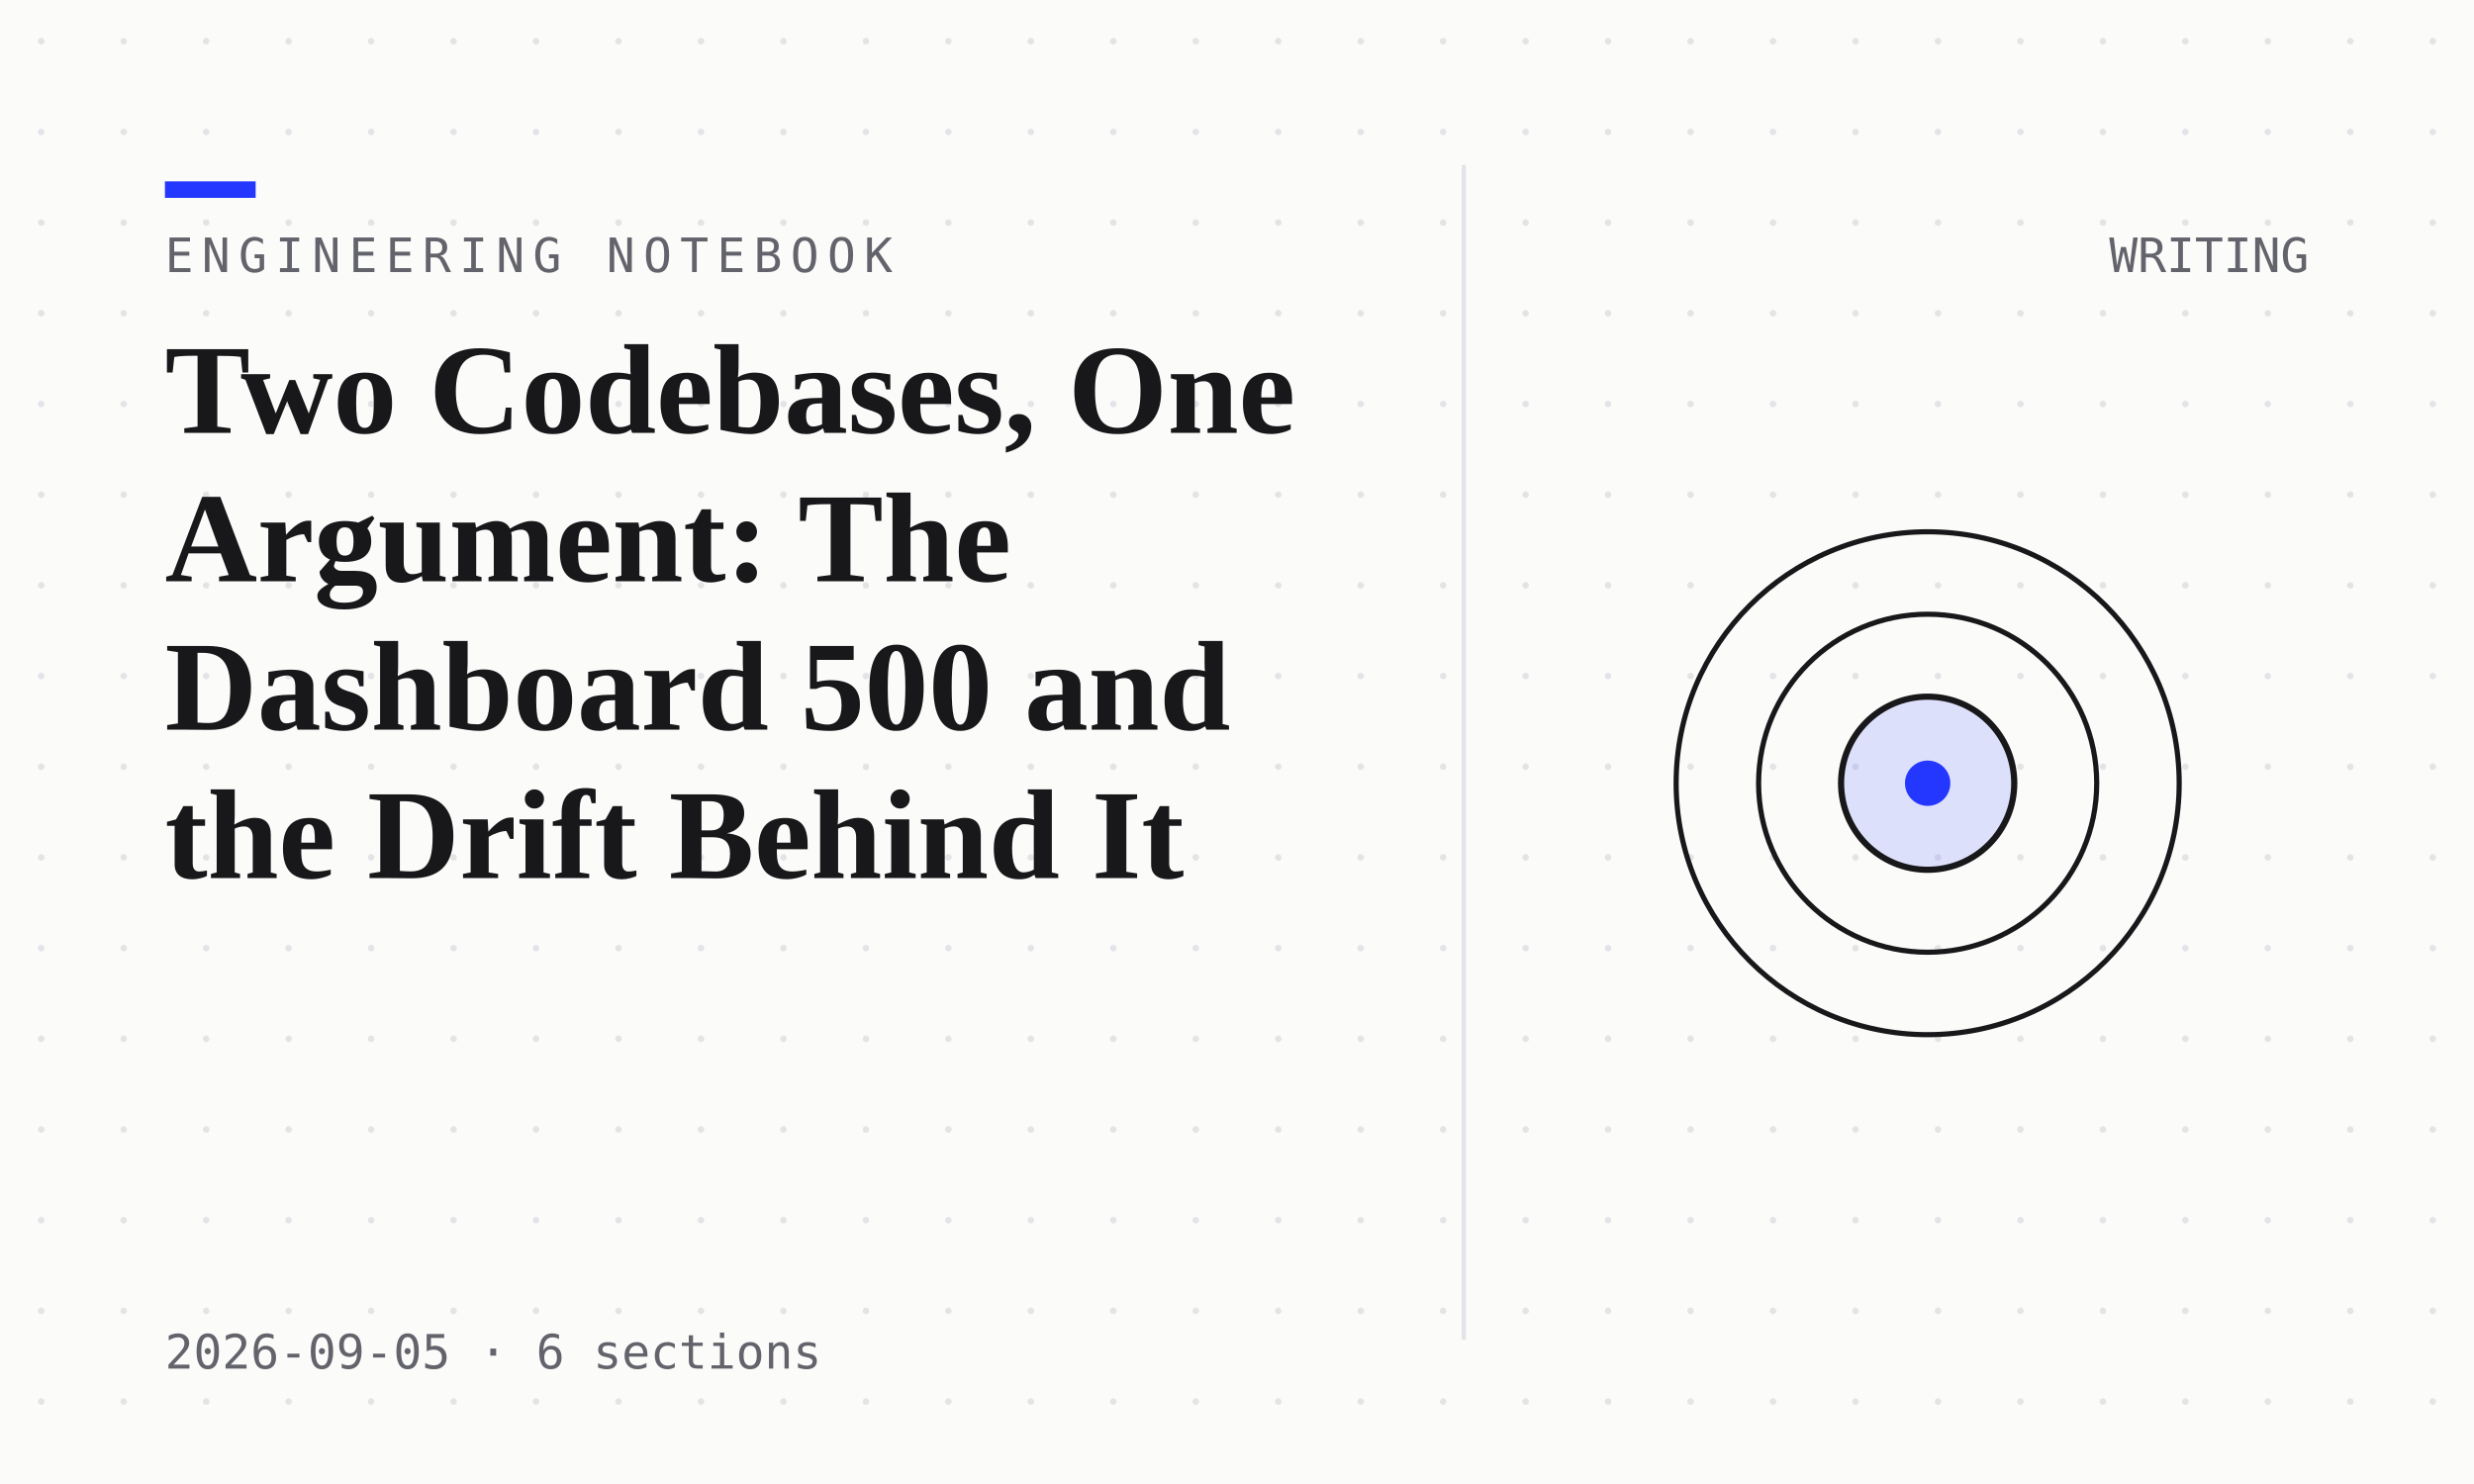
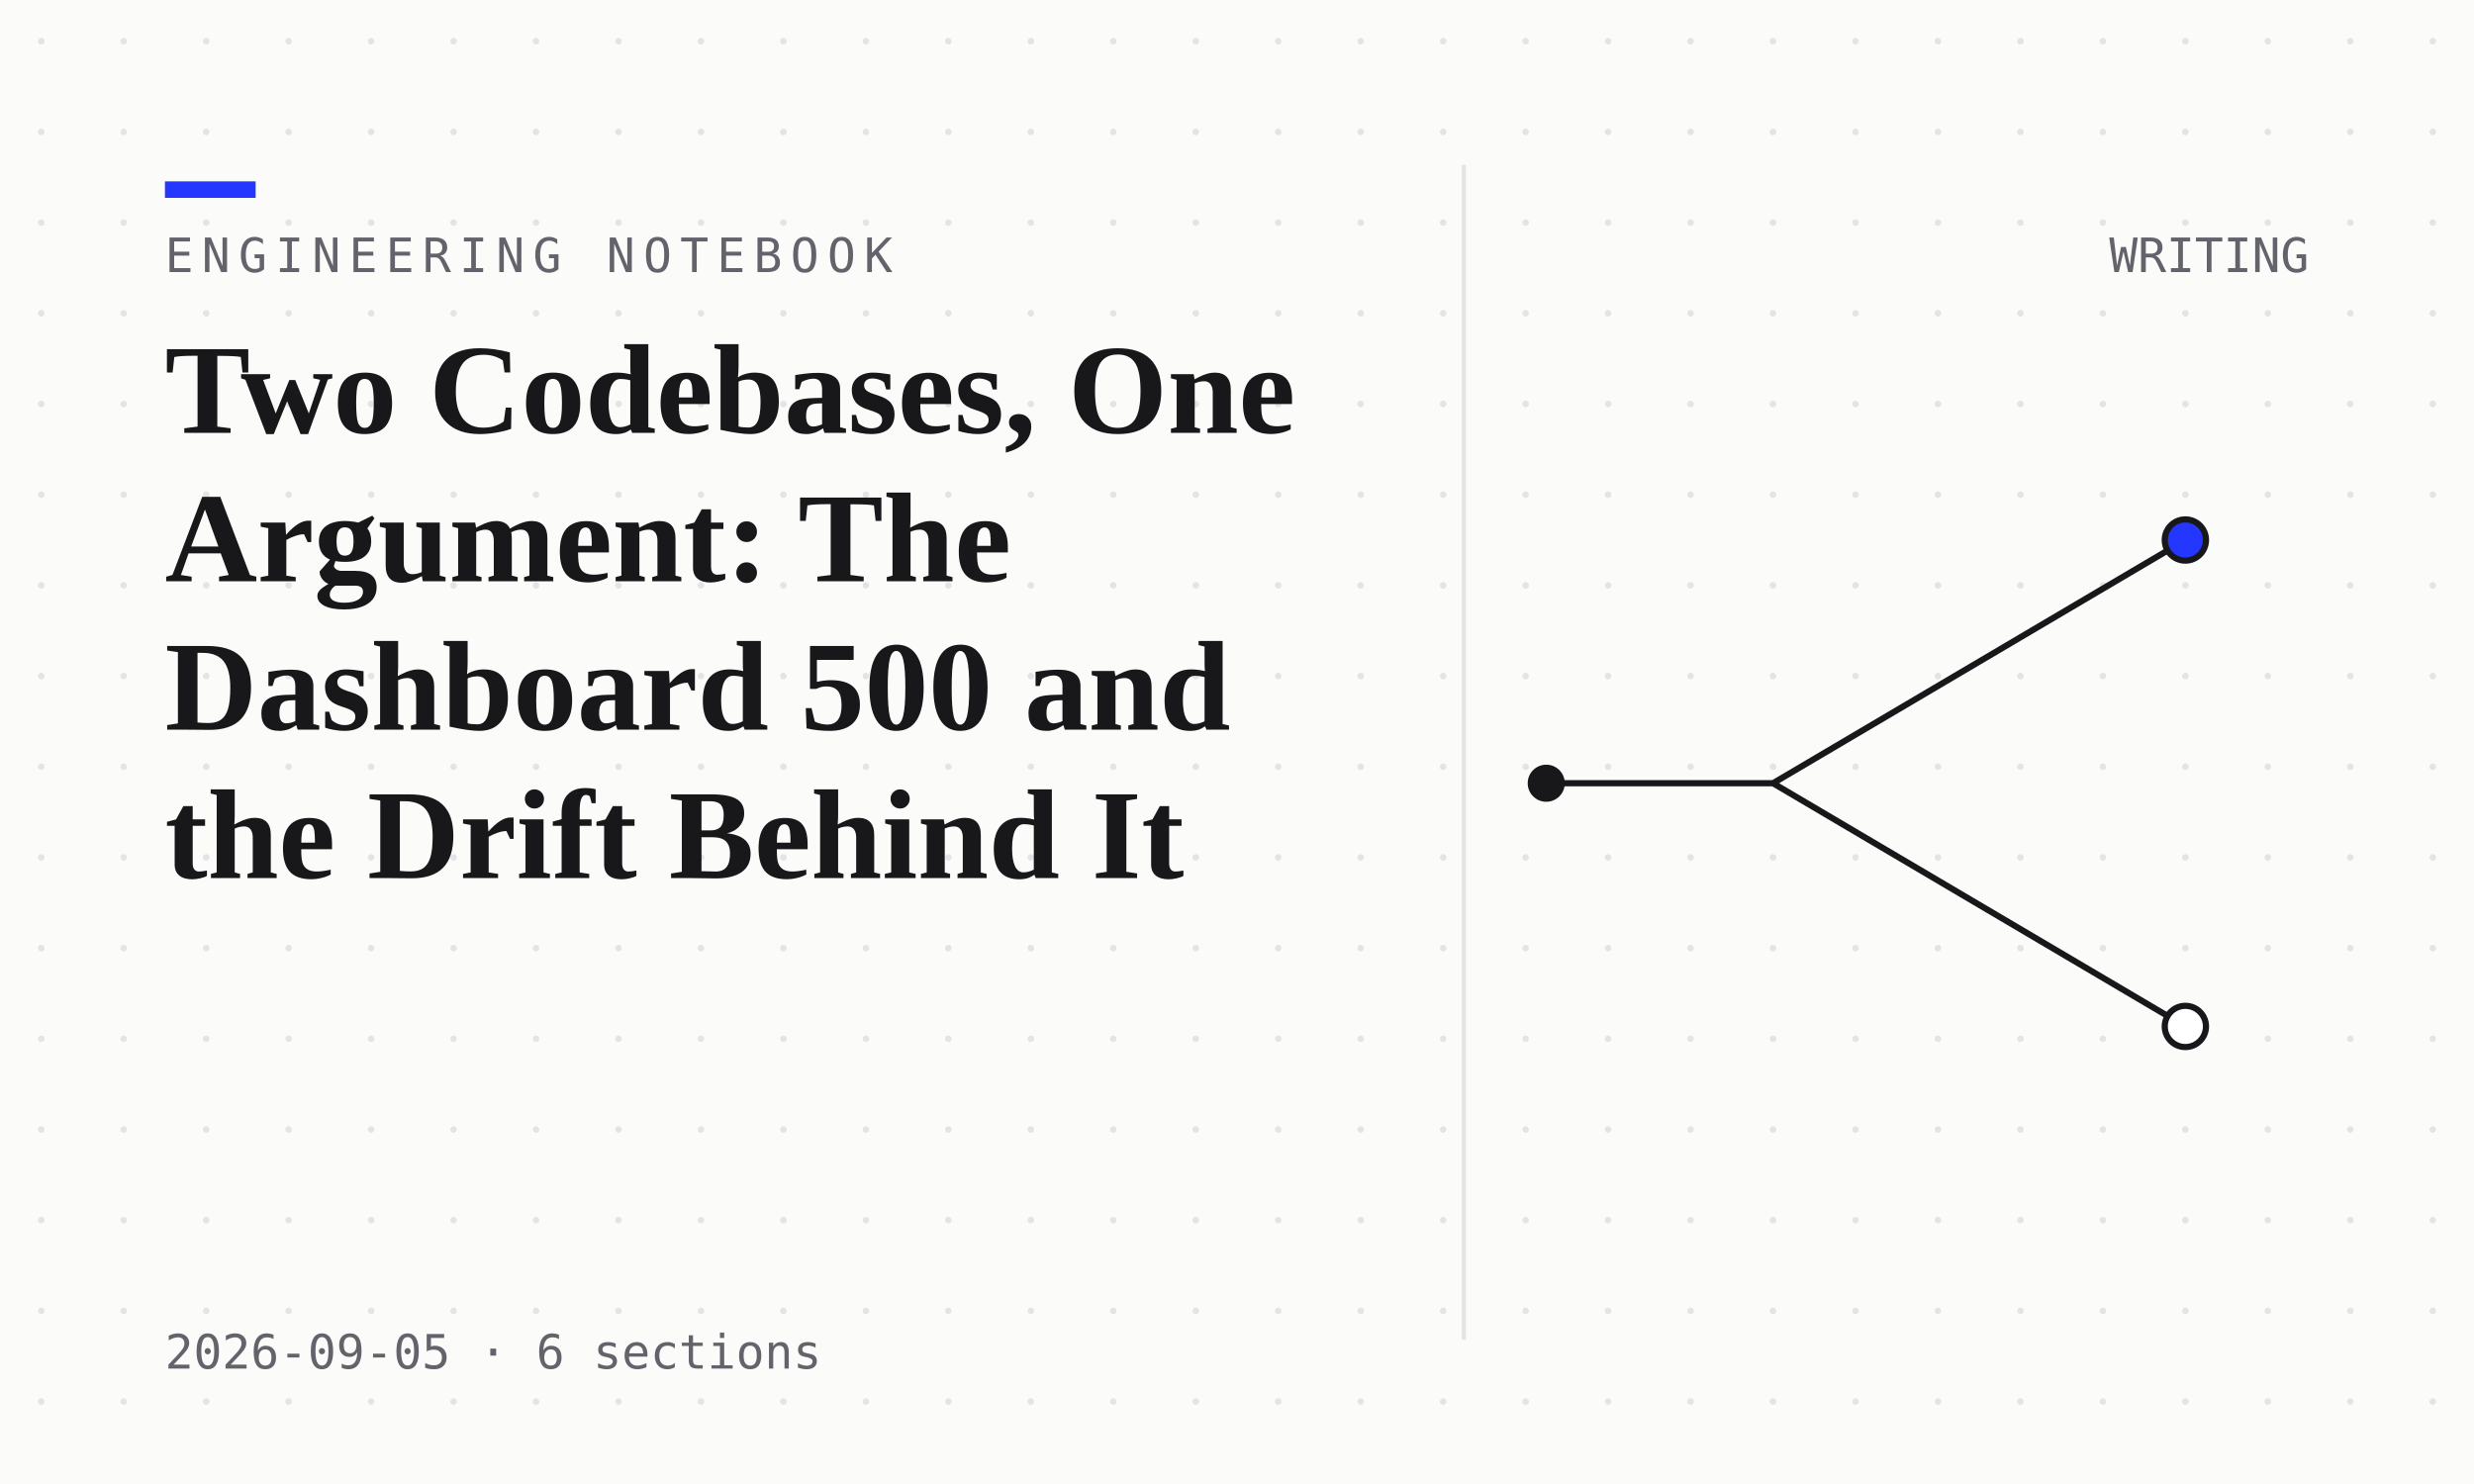
<svg xmlns="http://www.w3.org/2000/svg" width="1200" height="720" viewBox="0 0 1200 720" role="img" aria-label="Two Codebases, One Argument: The Dashboard 500 and the Drift Behind It">
  <rect width="1200" height="720" fill="#fbfbfa" />
  <g fill="#e4e4e7">
    <circle cx="20" cy="20" r="1.6" />
    <circle cx="60" cy="20" r="1.6" />
    <circle cx="100" cy="20" r="1.6" />
    <circle cx="140" cy="20" r="1.6" />
    <circle cx="180" cy="20" r="1.6" />
    <circle cx="220" cy="20" r="1.6" />
    <circle cx="260" cy="20" r="1.6" />
    <circle cx="300" cy="20" r="1.6" />
    <circle cx="340" cy="20" r="1.6" />
    <circle cx="380" cy="20" r="1.6" />
    <circle cx="420" cy="20" r="1.6" />
    <circle cx="460" cy="20" r="1.6" />
    <circle cx="500" cy="20" r="1.6" />
    <circle cx="540" cy="20" r="1.6" />
    <circle cx="580" cy="20" r="1.6" />
    <circle cx="620" cy="20" r="1.6" />
    <circle cx="660" cy="20" r="1.6" />
    <circle cx="700" cy="20" r="1.6" />
    <circle cx="740" cy="20" r="1.6" />
    <circle cx="780" cy="20" r="1.6" />
    <circle cx="820" cy="20" r="1.6" />
    <circle cx="860" cy="20" r="1.6" />
    <circle cx="900" cy="20" r="1.6" />
    <circle cx="940" cy="20" r="1.6" />
    <circle cx="980" cy="20" r="1.6" />
    <circle cx="1020" cy="20" r="1.6" />
    <circle cx="1060" cy="20" r="1.6" />
    <circle cx="1100" cy="20" r="1.6" />
    <circle cx="1140" cy="20" r="1.6" />
    <circle cx="1180" cy="20" r="1.6" />
    <circle cx="20" cy="64" r="1.6" />
    <circle cx="60" cy="64" r="1.6" />
    <circle cx="100" cy="64" r="1.6" />
    <circle cx="140" cy="64" r="1.6" />
    <circle cx="180" cy="64" r="1.6" />
    <circle cx="220" cy="64" r="1.6" />
    <circle cx="260" cy="64" r="1.6" />
    <circle cx="300" cy="64" r="1.6" />
    <circle cx="340" cy="64" r="1.6" />
    <circle cx="380" cy="64" r="1.6" />
    <circle cx="420" cy="64" r="1.6" />
    <circle cx="460" cy="64" r="1.6" />
    <circle cx="500" cy="64" r="1.6" />
    <circle cx="540" cy="64" r="1.6" />
    <circle cx="580" cy="64" r="1.6" />
    <circle cx="620" cy="64" r="1.6" />
    <circle cx="660" cy="64" r="1.6" />
    <circle cx="700" cy="64" r="1.6" />
    <circle cx="740" cy="64" r="1.6" />
    <circle cx="780" cy="64" r="1.6" />
    <circle cx="820" cy="64" r="1.6" />
    <circle cx="860" cy="64" r="1.6" />
    <circle cx="900" cy="64" r="1.6" />
    <circle cx="940" cy="64" r="1.6" />
    <circle cx="980" cy="64" r="1.6" />
    <circle cx="1020" cy="64" r="1.6" />
    <circle cx="1060" cy="64" r="1.6" />
    <circle cx="1100" cy="64" r="1.6" />
    <circle cx="1140" cy="64" r="1.6" />
    <circle cx="1180" cy="64" r="1.6" />
    <circle cx="20" cy="108" r="1.6" />
    <circle cx="60" cy="108" r="1.6" />
    <circle cx="100" cy="108" r="1.6" />
    <circle cx="140" cy="108" r="1.6" />
    <circle cx="180" cy="108" r="1.6" />
    <circle cx="220" cy="108" r="1.6" />
    <circle cx="260" cy="108" r="1.6" />
    <circle cx="300" cy="108" r="1.6" />
    <circle cx="340" cy="108" r="1.6" />
    <circle cx="380" cy="108" r="1.6" />
    <circle cx="420" cy="108" r="1.6" />
    <circle cx="460" cy="108" r="1.6" />
    <circle cx="500" cy="108" r="1.6" />
    <circle cx="540" cy="108" r="1.6" />
    <circle cx="580" cy="108" r="1.6" />
    <circle cx="620" cy="108" r="1.6" />
    <circle cx="660" cy="108" r="1.6" />
    <circle cx="700" cy="108" r="1.6" />
    <circle cx="740" cy="108" r="1.6" />
    <circle cx="780" cy="108" r="1.6" />
    <circle cx="820" cy="108" r="1.6" />
    <circle cx="860" cy="108" r="1.6" />
    <circle cx="900" cy="108" r="1.6" />
    <circle cx="940" cy="108" r="1.6" />
    <circle cx="980" cy="108" r="1.6" />
    <circle cx="1020" cy="108" r="1.6" />
    <circle cx="1060" cy="108" r="1.6" />
    <circle cx="1100" cy="108" r="1.6" />
    <circle cx="1140" cy="108" r="1.6" />
    <circle cx="1180" cy="108" r="1.6" />
    <circle cx="20" cy="152" r="1.6" />
    <circle cx="60" cy="152" r="1.6" />
    <circle cx="100" cy="152" r="1.6" />
    <circle cx="140" cy="152" r="1.6" />
    <circle cx="180" cy="152" r="1.6" />
    <circle cx="220" cy="152" r="1.6" />
    <circle cx="260" cy="152" r="1.6" />
    <circle cx="300" cy="152" r="1.6" />
    <circle cx="340" cy="152" r="1.6" />
    <circle cx="380" cy="152" r="1.6" />
    <circle cx="420" cy="152" r="1.6" />
    <circle cx="460" cy="152" r="1.6" />
    <circle cx="500" cy="152" r="1.6" />
    <circle cx="540" cy="152" r="1.6" />
    <circle cx="580" cy="152" r="1.6" />
    <circle cx="620" cy="152" r="1.6" />
    <circle cx="660" cy="152" r="1.6" />
    <circle cx="700" cy="152" r="1.6" />
    <circle cx="740" cy="152" r="1.6" />
    <circle cx="780" cy="152" r="1.6" />
    <circle cx="820" cy="152" r="1.6" />
    <circle cx="860" cy="152" r="1.6" />
    <circle cx="900" cy="152" r="1.6" />
    <circle cx="940" cy="152" r="1.6" />
    <circle cx="980" cy="152" r="1.6" />
    <circle cx="1020" cy="152" r="1.6" />
    <circle cx="1060" cy="152" r="1.6" />
    <circle cx="1100" cy="152" r="1.6" />
    <circle cx="1140" cy="152" r="1.6" />
    <circle cx="1180" cy="152" r="1.6" />
    <circle cx="20" cy="196" r="1.6" />
    <circle cx="60" cy="196" r="1.6" />
    <circle cx="100" cy="196" r="1.6" />
    <circle cx="140" cy="196" r="1.6" />
    <circle cx="180" cy="196" r="1.6" />
    <circle cx="220" cy="196" r="1.6" />
    <circle cx="260" cy="196" r="1.6" />
    <circle cx="300" cy="196" r="1.6" />
    <circle cx="340" cy="196" r="1.6" />
    <circle cx="380" cy="196" r="1.6" />
    <circle cx="420" cy="196" r="1.6" />
    <circle cx="460" cy="196" r="1.6" />
    <circle cx="500" cy="196" r="1.6" />
    <circle cx="540" cy="196" r="1.6" />
    <circle cx="580" cy="196" r="1.6" />
    <circle cx="620" cy="196" r="1.6" />
    <circle cx="660" cy="196" r="1.6" />
    <circle cx="700" cy="196" r="1.6" />
    <circle cx="740" cy="196" r="1.6" />
    <circle cx="780" cy="196" r="1.6" />
    <circle cx="820" cy="196" r="1.6" />
    <circle cx="860" cy="196" r="1.6" />
    <circle cx="900" cy="196" r="1.6" />
    <circle cx="940" cy="196" r="1.6" />
    <circle cx="980" cy="196" r="1.6" />
    <circle cx="1020" cy="196" r="1.6" />
    <circle cx="1060" cy="196" r="1.6" />
    <circle cx="1100" cy="196" r="1.6" />
    <circle cx="1140" cy="196" r="1.6" />
    <circle cx="1180" cy="196" r="1.6" />
    <circle cx="20" cy="240" r="1.6" />
    <circle cx="60" cy="240" r="1.6" />
    <circle cx="100" cy="240" r="1.6" />
    <circle cx="140" cy="240" r="1.6" />
    <circle cx="180" cy="240" r="1.6" />
    <circle cx="220" cy="240" r="1.6" />
    <circle cx="260" cy="240" r="1.6" />
    <circle cx="300" cy="240" r="1.6" />
    <circle cx="340" cy="240" r="1.6" />
    <circle cx="380" cy="240" r="1.6" />
    <circle cx="420" cy="240" r="1.6" />
    <circle cx="460" cy="240" r="1.6" />
    <circle cx="500" cy="240" r="1.6" />
    <circle cx="540" cy="240" r="1.6" />
    <circle cx="580" cy="240" r="1.6" />
    <circle cx="620" cy="240" r="1.6" />
    <circle cx="660" cy="240" r="1.6" />
    <circle cx="700" cy="240" r="1.6" />
    <circle cx="740" cy="240" r="1.6" />
    <circle cx="780" cy="240" r="1.6" />
    <circle cx="820" cy="240" r="1.6" />
    <circle cx="860" cy="240" r="1.6" />
    <circle cx="900" cy="240" r="1.6" />
    <circle cx="940" cy="240" r="1.6" />
    <circle cx="980" cy="240" r="1.6" />
    <circle cx="1020" cy="240" r="1.6" />
    <circle cx="1060" cy="240" r="1.6" />
    <circle cx="1100" cy="240" r="1.6" />
    <circle cx="1140" cy="240" r="1.6" />
    <circle cx="1180" cy="240" r="1.6" />
    <circle cx="20" cy="284" r="1.6" />
    <circle cx="60" cy="284" r="1.6" />
    <circle cx="100" cy="284" r="1.6" />
    <circle cx="140" cy="284" r="1.6" />
    <circle cx="180" cy="284" r="1.6" />
    <circle cx="220" cy="284" r="1.6" />
    <circle cx="260" cy="284" r="1.6" />
    <circle cx="300" cy="284" r="1.6" />
    <circle cx="340" cy="284" r="1.6" />
    <circle cx="380" cy="284" r="1.6" />
    <circle cx="420" cy="284" r="1.6" />
    <circle cx="460" cy="284" r="1.6" />
    <circle cx="500" cy="284" r="1.6" />
    <circle cx="540" cy="284" r="1.6" />
    <circle cx="580" cy="284" r="1.6" />
    <circle cx="620" cy="284" r="1.6" />
    <circle cx="660" cy="284" r="1.6" />
    <circle cx="700" cy="284" r="1.6" />
    <circle cx="740" cy="284" r="1.6" />
    <circle cx="780" cy="284" r="1.6" />
    <circle cx="820" cy="284" r="1.6" />
    <circle cx="860" cy="284" r="1.6" />
    <circle cx="900" cy="284" r="1.6" />
    <circle cx="940" cy="284" r="1.6" />
    <circle cx="980" cy="284" r="1.6" />
    <circle cx="1020" cy="284" r="1.6" />
    <circle cx="1060" cy="284" r="1.6" />
    <circle cx="1100" cy="284" r="1.6" />
    <circle cx="1140" cy="284" r="1.6" />
    <circle cx="1180" cy="284" r="1.6" />
    <circle cx="20" cy="328" r="1.6" />
    <circle cx="60" cy="328" r="1.6" />
    <circle cx="100" cy="328" r="1.6" />
    <circle cx="140" cy="328" r="1.6" />
    <circle cx="180" cy="328" r="1.6" />
    <circle cx="220" cy="328" r="1.6" />
    <circle cx="260" cy="328" r="1.6" />
    <circle cx="300" cy="328" r="1.6" />
    <circle cx="340" cy="328" r="1.6" />
    <circle cx="380" cy="328" r="1.6" />
    <circle cx="420" cy="328" r="1.6" />
    <circle cx="460" cy="328" r="1.6" />
    <circle cx="500" cy="328" r="1.6" />
    <circle cx="540" cy="328" r="1.6" />
    <circle cx="580" cy="328" r="1.6" />
    <circle cx="620" cy="328" r="1.6" />
    <circle cx="660" cy="328" r="1.6" />
    <circle cx="700" cy="328" r="1.6" />
    <circle cx="740" cy="328" r="1.6" />
    <circle cx="780" cy="328" r="1.6" />
    <circle cx="820" cy="328" r="1.6" />
    <circle cx="860" cy="328" r="1.6" />
    <circle cx="900" cy="328" r="1.6" />
    <circle cx="940" cy="328" r="1.6" />
    <circle cx="980" cy="328" r="1.6" />
    <circle cx="1020" cy="328" r="1.6" />
    <circle cx="1060" cy="328" r="1.6" />
    <circle cx="1100" cy="328" r="1.6" />
    <circle cx="1140" cy="328" r="1.6" />
    <circle cx="1180" cy="328" r="1.6" />
    <circle cx="20" cy="372" r="1.6" />
    <circle cx="60" cy="372" r="1.6" />
    <circle cx="100" cy="372" r="1.6" />
    <circle cx="140" cy="372" r="1.6" />
    <circle cx="180" cy="372" r="1.6" />
    <circle cx="220" cy="372" r="1.6" />
    <circle cx="260" cy="372" r="1.6" />
    <circle cx="300" cy="372" r="1.6" />
    <circle cx="340" cy="372" r="1.6" />
    <circle cx="380" cy="372" r="1.6" />
    <circle cx="420" cy="372" r="1.6" />
    <circle cx="460" cy="372" r="1.6" />
    <circle cx="500" cy="372" r="1.6" />
    <circle cx="540" cy="372" r="1.6" />
    <circle cx="580" cy="372" r="1.6" />
    <circle cx="620" cy="372" r="1.6" />
    <circle cx="660" cy="372" r="1.6" />
    <circle cx="700" cy="372" r="1.6" />
    <circle cx="740" cy="372" r="1.6" />
    <circle cx="780" cy="372" r="1.6" />
    <circle cx="820" cy="372" r="1.6" />
    <circle cx="860" cy="372" r="1.6" />
    <circle cx="900" cy="372" r="1.6" />
    <circle cx="940" cy="372" r="1.6" />
    <circle cx="980" cy="372" r="1.6" />
    <circle cx="1020" cy="372" r="1.6" />
    <circle cx="1060" cy="372" r="1.6" />
    <circle cx="1100" cy="372" r="1.6" />
    <circle cx="1140" cy="372" r="1.6" />
    <circle cx="1180" cy="372" r="1.6" />
    <circle cx="20" cy="416" r="1.6" />
    <circle cx="60" cy="416" r="1.6" />
    <circle cx="100" cy="416" r="1.6" />
    <circle cx="140" cy="416" r="1.6" />
    <circle cx="180" cy="416" r="1.6" />
    <circle cx="220" cy="416" r="1.6" />
    <circle cx="260" cy="416" r="1.6" />
    <circle cx="300" cy="416" r="1.6" />
    <circle cx="340" cy="416" r="1.6" />
    <circle cx="380" cy="416" r="1.6" />
    <circle cx="420" cy="416" r="1.6" />
    <circle cx="460" cy="416" r="1.6" />
    <circle cx="500" cy="416" r="1.6" />
    <circle cx="540" cy="416" r="1.6" />
    <circle cx="580" cy="416" r="1.6" />
    <circle cx="620" cy="416" r="1.6" />
    <circle cx="660" cy="416" r="1.6" />
    <circle cx="700" cy="416" r="1.6" />
    <circle cx="740" cy="416" r="1.6" />
    <circle cx="780" cy="416" r="1.6" />
    <circle cx="820" cy="416" r="1.6" />
    <circle cx="860" cy="416" r="1.6" />
    <circle cx="900" cy="416" r="1.6" />
    <circle cx="940" cy="416" r="1.6" />
    <circle cx="980" cy="416" r="1.6" />
    <circle cx="1020" cy="416" r="1.6" />
    <circle cx="1060" cy="416" r="1.6" />
    <circle cx="1100" cy="416" r="1.6" />
    <circle cx="1140" cy="416" r="1.6" />
    <circle cx="1180" cy="416" r="1.6" />
    <circle cx="20" cy="460" r="1.6" />
    <circle cx="60" cy="460" r="1.6" />
    <circle cx="100" cy="460" r="1.6" />
    <circle cx="140" cy="460" r="1.6" />
    <circle cx="180" cy="460" r="1.6" />
    <circle cx="220" cy="460" r="1.6" />
    <circle cx="260" cy="460" r="1.6" />
    <circle cx="300" cy="460" r="1.6" />
    <circle cx="340" cy="460" r="1.6" />
    <circle cx="380" cy="460" r="1.6" />
    <circle cx="420" cy="460" r="1.6" />
    <circle cx="460" cy="460" r="1.6" />
    <circle cx="500" cy="460" r="1.6" />
    <circle cx="540" cy="460" r="1.6" />
    <circle cx="580" cy="460" r="1.6" />
    <circle cx="620" cy="460" r="1.6" />
    <circle cx="660" cy="460" r="1.6" />
    <circle cx="700" cy="460" r="1.6" />
    <circle cx="740" cy="460" r="1.6" />
    <circle cx="780" cy="460" r="1.6" />
    <circle cx="820" cy="460" r="1.6" />
    <circle cx="860" cy="460" r="1.6" />
    <circle cx="900" cy="460" r="1.6" />
    <circle cx="940" cy="460" r="1.6" />
    <circle cx="980" cy="460" r="1.6" />
    <circle cx="1020" cy="460" r="1.6" />
    <circle cx="1060" cy="460" r="1.6" />
    <circle cx="1100" cy="460" r="1.6" />
    <circle cx="1140" cy="460" r="1.6" />
    <circle cx="1180" cy="460" r="1.6" />
    <circle cx="20" cy="504" r="1.6" />
    <circle cx="60" cy="504" r="1.6" />
    <circle cx="100" cy="504" r="1.6" />
    <circle cx="140" cy="504" r="1.6" />
    <circle cx="180" cy="504" r="1.6" />
    <circle cx="220" cy="504" r="1.6" />
    <circle cx="260" cy="504" r="1.6" />
    <circle cx="300" cy="504" r="1.6" />
    <circle cx="340" cy="504" r="1.6" />
    <circle cx="380" cy="504" r="1.6" />
    <circle cx="420" cy="504" r="1.6" />
    <circle cx="460" cy="504" r="1.6" />
    <circle cx="500" cy="504" r="1.6" />
    <circle cx="540" cy="504" r="1.6" />
    <circle cx="580" cy="504" r="1.6" />
    <circle cx="620" cy="504" r="1.6" />
    <circle cx="660" cy="504" r="1.6" />
    <circle cx="700" cy="504" r="1.6" />
    <circle cx="740" cy="504" r="1.6" />
    <circle cx="780" cy="504" r="1.6" />
    <circle cx="820" cy="504" r="1.6" />
    <circle cx="860" cy="504" r="1.6" />
    <circle cx="900" cy="504" r="1.6" />
    <circle cx="940" cy="504" r="1.6" />
    <circle cx="980" cy="504" r="1.6" />
    <circle cx="1020" cy="504" r="1.6" />
    <circle cx="1060" cy="504" r="1.6" />
    <circle cx="1100" cy="504" r="1.6" />
    <circle cx="1140" cy="504" r="1.6" />
    <circle cx="1180" cy="504" r="1.6" />
    <circle cx="20" cy="548" r="1.6" />
    <circle cx="60" cy="548" r="1.6" />
    <circle cx="100" cy="548" r="1.6" />
    <circle cx="140" cy="548" r="1.6" />
    <circle cx="180" cy="548" r="1.6" />
    <circle cx="220" cy="548" r="1.6" />
    <circle cx="260" cy="548" r="1.6" />
    <circle cx="300" cy="548" r="1.6" />
    <circle cx="340" cy="548" r="1.6" />
    <circle cx="380" cy="548" r="1.6" />
    <circle cx="420" cy="548" r="1.6" />
    <circle cx="460" cy="548" r="1.6" />
    <circle cx="500" cy="548" r="1.6" />
    <circle cx="540" cy="548" r="1.6" />
    <circle cx="580" cy="548" r="1.6" />
    <circle cx="620" cy="548" r="1.6" />
    <circle cx="660" cy="548" r="1.6" />
    <circle cx="700" cy="548" r="1.6" />
    <circle cx="740" cy="548" r="1.6" />
    <circle cx="780" cy="548" r="1.6" />
    <circle cx="820" cy="548" r="1.6" />
    <circle cx="860" cy="548" r="1.6" />
    <circle cx="900" cy="548" r="1.6" />
    <circle cx="940" cy="548" r="1.6" />
    <circle cx="980" cy="548" r="1.6" />
    <circle cx="1020" cy="548" r="1.6" />
    <circle cx="1060" cy="548" r="1.6" />
    <circle cx="1100" cy="548" r="1.6" />
    <circle cx="1140" cy="548" r="1.6" />
    <circle cx="1180" cy="548" r="1.6" />
    <circle cx="20" cy="592" r="1.6" />
    <circle cx="60" cy="592" r="1.6" />
    <circle cx="100" cy="592" r="1.6" />
    <circle cx="140" cy="592" r="1.6" />
    <circle cx="180" cy="592" r="1.6" />
    <circle cx="220" cy="592" r="1.6" />
    <circle cx="260" cy="592" r="1.6" />
    <circle cx="300" cy="592" r="1.6" />
    <circle cx="340" cy="592" r="1.6" />
    <circle cx="380" cy="592" r="1.6" />
    <circle cx="420" cy="592" r="1.6" />
    <circle cx="460" cy="592" r="1.6" />
    <circle cx="500" cy="592" r="1.6" />
    <circle cx="540" cy="592" r="1.6" />
    <circle cx="580" cy="592" r="1.6" />
    <circle cx="620" cy="592" r="1.6" />
    <circle cx="660" cy="592" r="1.6" />
    <circle cx="700" cy="592" r="1.6" />
    <circle cx="740" cy="592" r="1.6" />
    <circle cx="780" cy="592" r="1.6" />
    <circle cx="820" cy="592" r="1.6" />
    <circle cx="860" cy="592" r="1.6" />
    <circle cx="900" cy="592" r="1.6" />
    <circle cx="940" cy="592" r="1.6" />
    <circle cx="980" cy="592" r="1.6" />
    <circle cx="1020" cy="592" r="1.6" />
    <circle cx="1060" cy="592" r="1.6" />
    <circle cx="1100" cy="592" r="1.6" />
    <circle cx="1140" cy="592" r="1.6" />
    <circle cx="1180" cy="592" r="1.6" />
    <circle cx="20" cy="636" r="1.6" />
    <circle cx="60" cy="636" r="1.6" />
    <circle cx="100" cy="636" r="1.6" />
    <circle cx="140" cy="636" r="1.6" />
    <circle cx="180" cy="636" r="1.6" />
    <circle cx="220" cy="636" r="1.6" />
    <circle cx="260" cy="636" r="1.6" />
    <circle cx="300" cy="636" r="1.6" />
    <circle cx="340" cy="636" r="1.6" />
    <circle cx="380" cy="636" r="1.6" />
    <circle cx="420" cy="636" r="1.6" />
    <circle cx="460" cy="636" r="1.6" />
    <circle cx="500" cy="636" r="1.6" />
    <circle cx="540" cy="636" r="1.6" />
    <circle cx="580" cy="636" r="1.6" />
    <circle cx="620" cy="636" r="1.6" />
    <circle cx="660" cy="636" r="1.6" />
    <circle cx="700" cy="636" r="1.6" />
    <circle cx="740" cy="636" r="1.6" />
    <circle cx="780" cy="636" r="1.6" />
    <circle cx="820" cy="636" r="1.6" />
    <circle cx="860" cy="636" r="1.6" />
    <circle cx="900" cy="636" r="1.6" />
    <circle cx="940" cy="636" r="1.6" />
    <circle cx="980" cy="636" r="1.6" />
    <circle cx="1020" cy="636" r="1.6" />
    <circle cx="1060" cy="636" r="1.6" />
    <circle cx="1100" cy="636" r="1.6" />
    <circle cx="1140" cy="636" r="1.6" />
    <circle cx="1180" cy="636" r="1.6" />
    <circle cx="20" cy="680" r="1.6" />
    <circle cx="60" cy="680" r="1.6" />
    <circle cx="100" cy="680" r="1.6" />
    <circle cx="140" cy="680" r="1.6" />
    <circle cx="180" cy="680" r="1.6" />
    <circle cx="220" cy="680" r="1.6" />
    <circle cx="260" cy="680" r="1.6" />
    <circle cx="300" cy="680" r="1.6" />
    <circle cx="340" cy="680" r="1.6" />
    <circle cx="380" cy="680" r="1.6" />
    <circle cx="420" cy="680" r="1.6" />
    <circle cx="460" cy="680" r="1.6" />
    <circle cx="500" cy="680" r="1.6" />
    <circle cx="540" cy="680" r="1.6" />
    <circle cx="580" cy="680" r="1.6" />
    <circle cx="620" cy="680" r="1.6" />
    <circle cx="660" cy="680" r="1.6" />
    <circle cx="700" cy="680" r="1.6" />
    <circle cx="740" cy="680" r="1.6" />
    <circle cx="780" cy="680" r="1.6" />
    <circle cx="820" cy="680" r="1.6" />
    <circle cx="860" cy="680" r="1.6" />
    <circle cx="900" cy="680" r="1.6" />
    <circle cx="940" cy="680" r="1.6" />
    <circle cx="980" cy="680" r="1.6" />
    <circle cx="1020" cy="680" r="1.6" />
    <circle cx="1060" cy="680" r="1.6" />
    <circle cx="1100" cy="680" r="1.6" />
    <circle cx="1140" cy="680" r="1.6" />
    <circle cx="1180" cy="680" r="1.6" />
    <circle cx="20" cy="724" r="1.6" />
    <circle cx="60" cy="724" r="1.6" />
    <circle cx="100" cy="724" r="1.6" />
    <circle cx="140" cy="724" r="1.6" />
    <circle cx="180" cy="724" r="1.6" />
    <circle cx="220" cy="724" r="1.6" />
    <circle cx="260" cy="724" r="1.6" />
    <circle cx="300" cy="724" r="1.6" />
    <circle cx="340" cy="724" r="1.6" />
    <circle cx="380" cy="724" r="1.6" />
    <circle cx="420" cy="724" r="1.6" />
    <circle cx="460" cy="724" r="1.6" />
    <circle cx="500" cy="724" r="1.6" />
    <circle cx="540" cy="724" r="1.6" />
    <circle cx="580" cy="724" r="1.6" />
    <circle cx="620" cy="724" r="1.6" />
    <circle cx="660" cy="724" r="1.6" />
    <circle cx="700" cy="724" r="1.6" />
    <circle cx="740" cy="724" r="1.6" />
    <circle cx="780" cy="724" r="1.6" />
    <circle cx="820" cy="724" r="1.6" />
    <circle cx="860" cy="724" r="1.6" />
    <circle cx="900" cy="724" r="1.6" />
    <circle cx="940" cy="724" r="1.6" />
    <circle cx="980" cy="724" r="1.6" />
    <circle cx="1020" cy="724" r="1.6" />
    <circle cx="1060" cy="724" r="1.6" />
    <circle cx="1100" cy="724" r="1.6" />
    <circle cx="1140" cy="724" r="1.6" />
    <circle cx="1180" cy="724" r="1.6" />
  </g>
  <line x1="710" y1="80" x2="710" y2="650" stroke="#e4e4e7" stroke-width="2" />
  <rect x="80" y="88" width="44" height="8" fill="#2337ff" />
  <text x="80" y="132" font-family="ui-monospace, Menlo, Consolas, monospace" font-size="23" letter-spacing="4" fill="#63636b">ENGINEERING NOTEBOOK</text>
  <text x="1120" y="132" text-anchor="end" font-family="ui-monospace, Menlo, Consolas, monospace" font-size="23" fill="#63636b">WRITING</text>
  <text x="80" y="210" font-family="Georgia, 'Times New Roman', serif" font-size="62" font-weight="700" fill="#18181b">Two Codebases, One</text>
  <text x="80" y="282" font-family="Georgia, 'Times New Roman', serif" font-size="62" font-weight="700" fill="#18181b">Argument: The</text>
  <text x="80" y="354" font-family="Georgia, 'Times New Roman', serif" font-size="62" font-weight="700" fill="#18181b">Dashboard 500 and</text>
  <text x="80" y="426" font-family="Georgia, 'Times New Roman', serif" font-size="62" font-weight="700" fill="#18181b">the Drift Behind It</text>
  <text x="80" y="664" font-family="ui-monospace, Menlo, Consolas, monospace" font-size="23" fill="#63636b">2026-09-05 · 6 sections</text>
-   <circle cx="935" cy="380" r="122" fill="none" stroke="#18181b" stroke-width="2.5" />
-   <circle cx="935" cy="380" r="82" fill="none" stroke="#18181b" stroke-width="2.5" />
-   <circle cx="935" cy="380" r="42" fill="#2337ff" fill-opacity="0.14" stroke="#18181b" stroke-width="3" />
-   <circle cx="935" cy="380" r="11" fill="#2337ff" />
+   <path d="M 750 380 H 860 L 1060 262 M 860 380 L 1060 498" fill="none" stroke="#18181b" stroke-width="3" />
+   <circle cx="750" cy="380" r="9" fill="#18181b" />
+   <circle cx="1060" cy="262" r="10" fill="#2337ff" stroke="#18181b" stroke-width="3" />
+   <circle cx="1060" cy="498" r="10" fill="#fff" stroke="#18181b" stroke-width="3" />
</svg>
